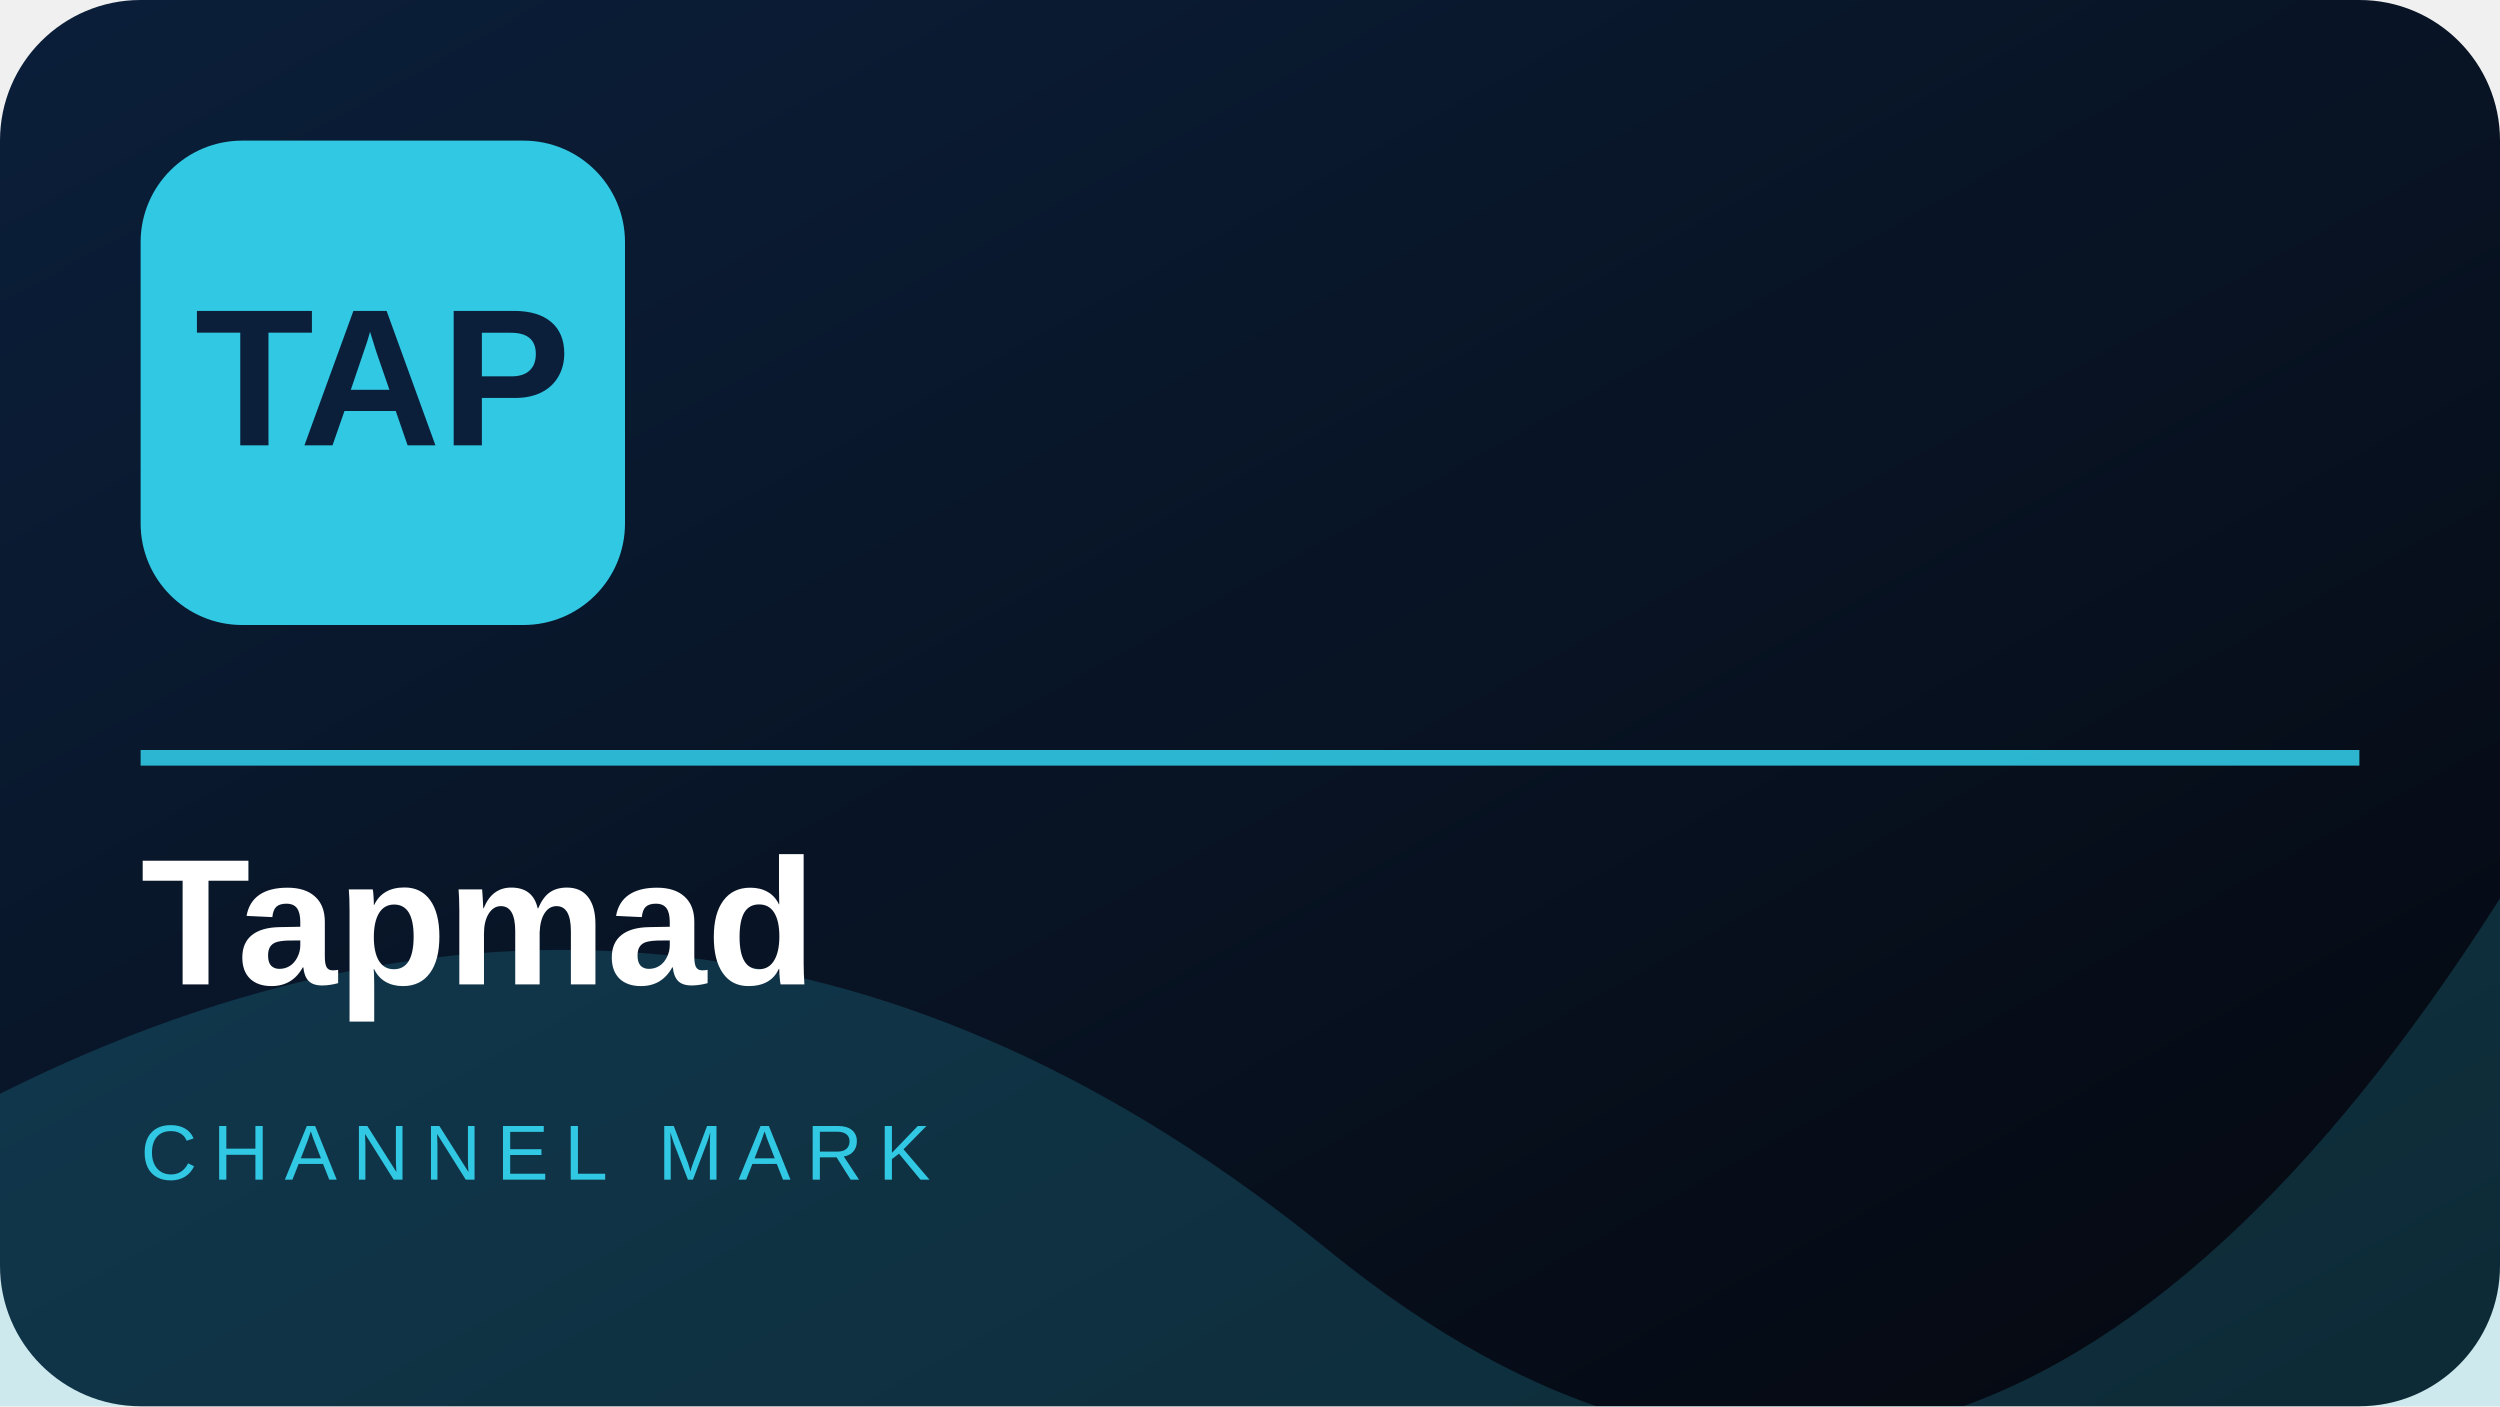
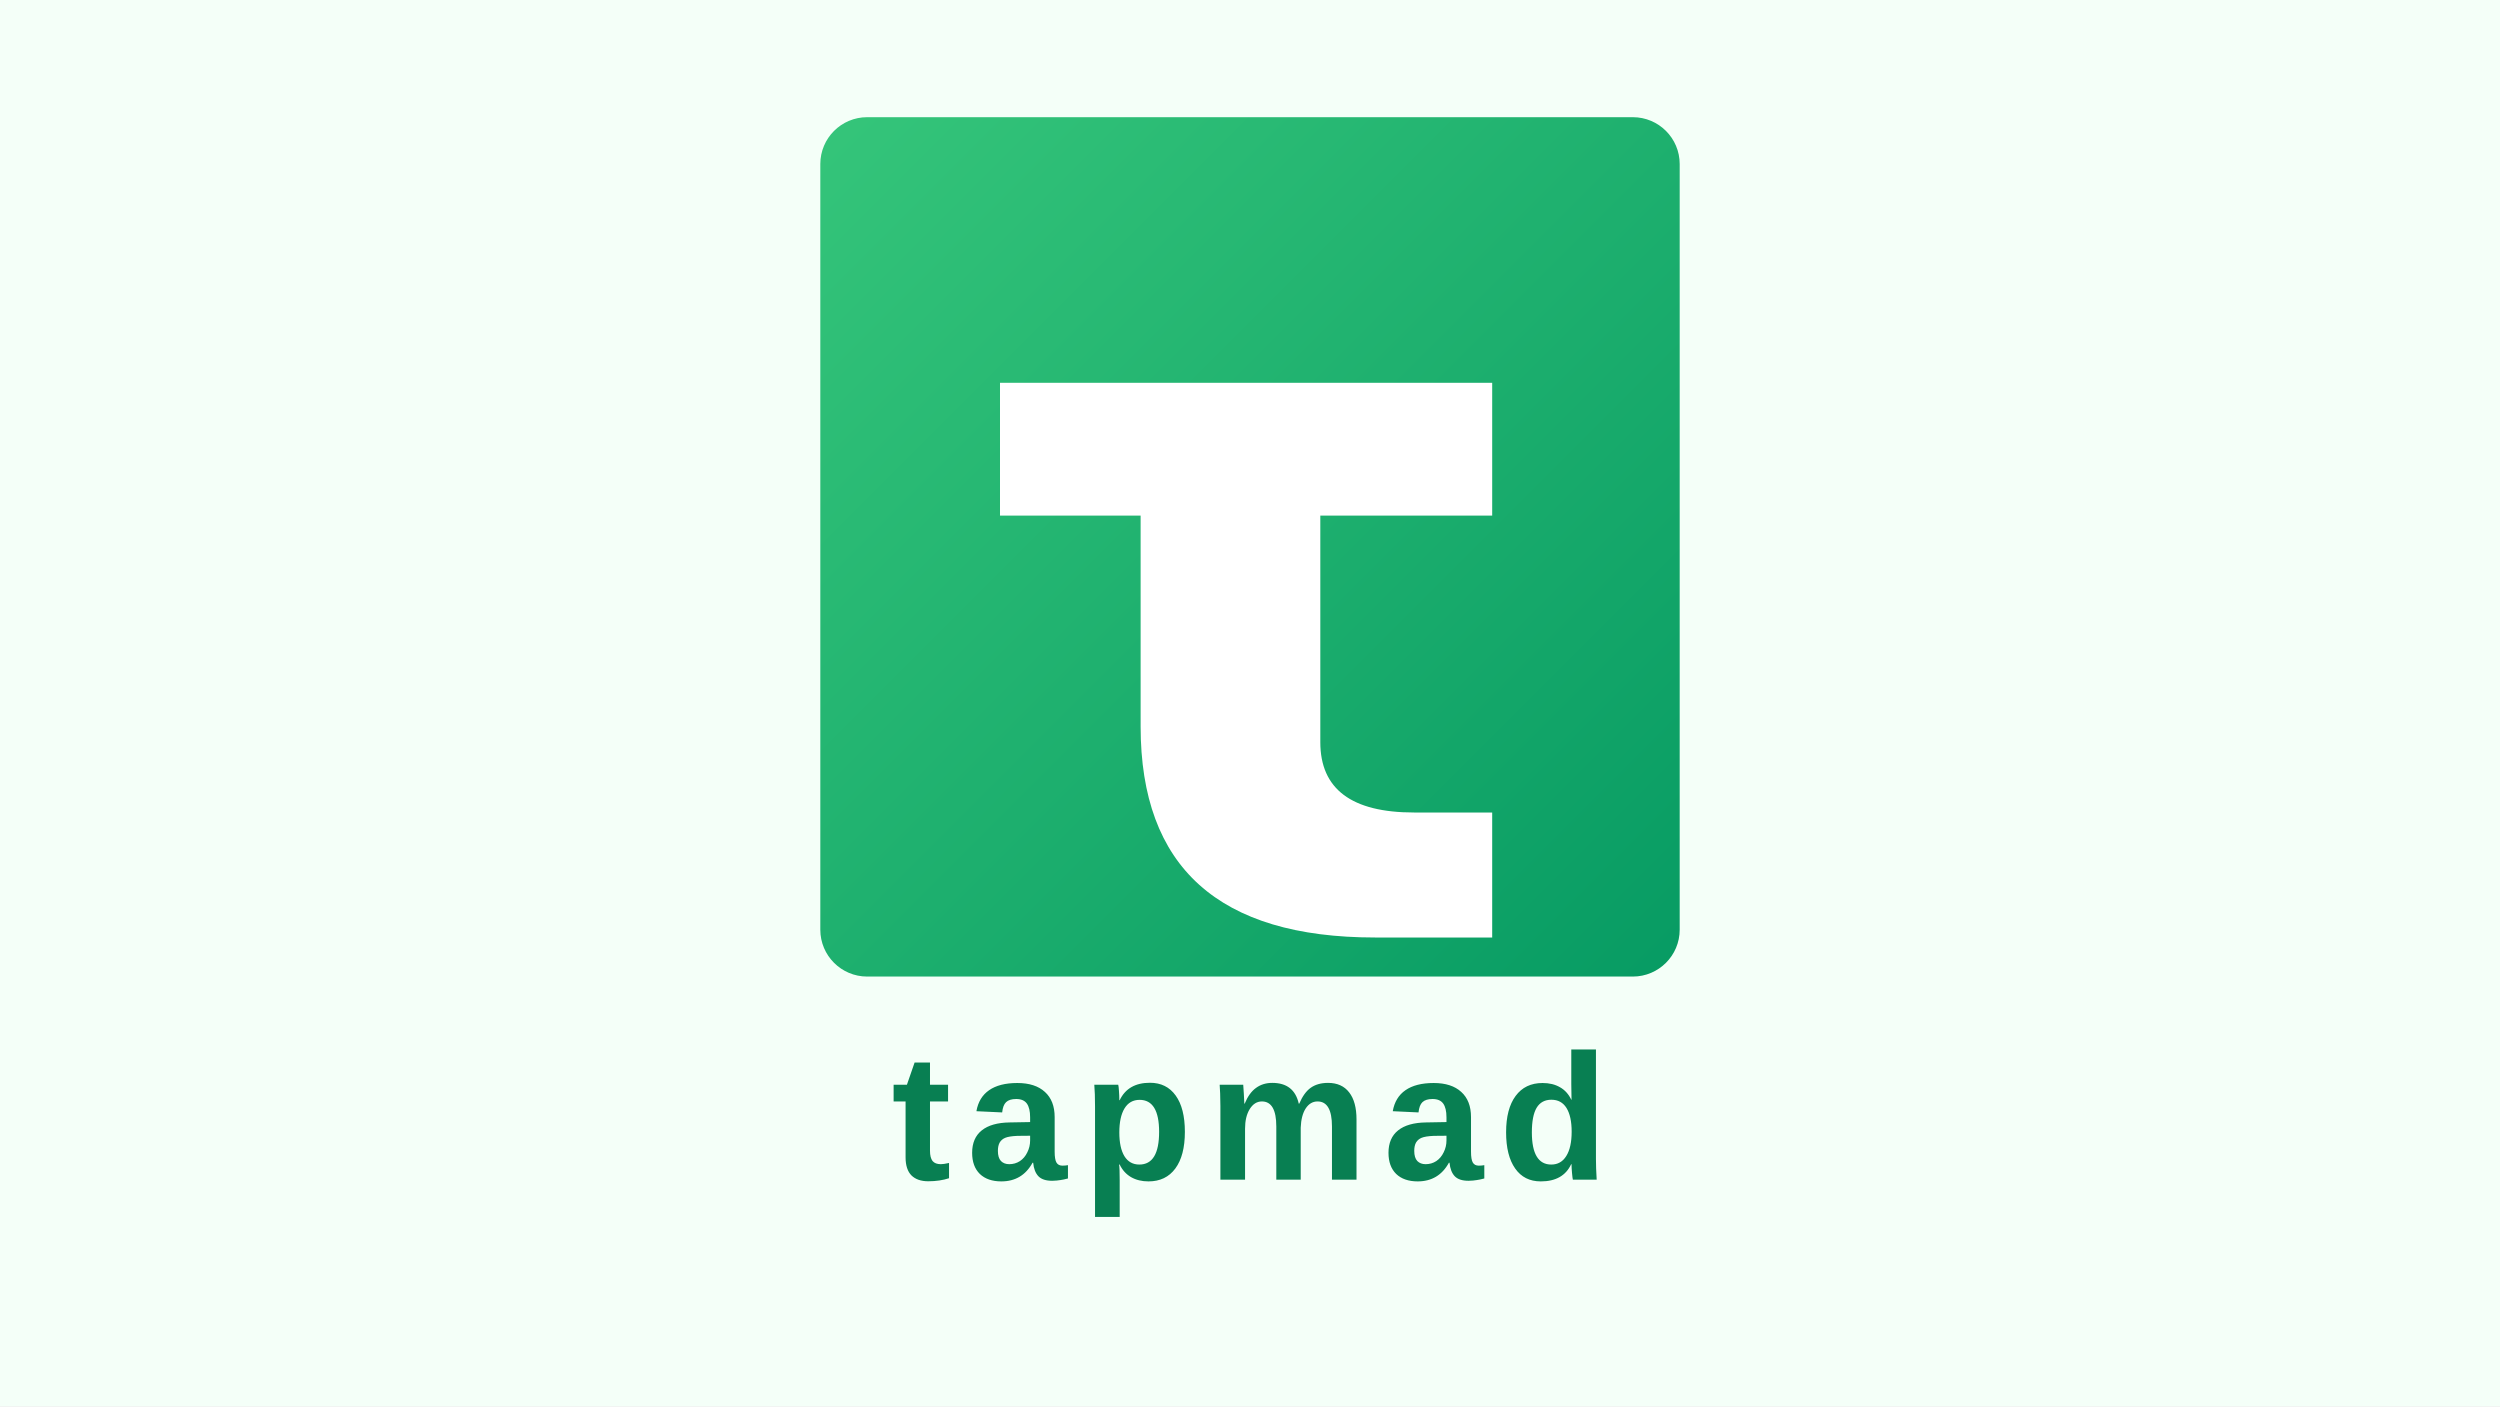
<svg xmlns="http://www.w3.org/2000/svg" width="320" height="180" viewBox="0 0 320 180" role="img" aria-label="Tapmad logo">
  <defs>
-     <linearGradient id="g" x1="0" y1="0" x2="1" y2="1">
-       <stop offset="0" stop-color="#0b1f3a" />
-       <stop offset="1" stop-color="#05080f" />
+     <linearGradient id="tap" x1="0" y1="0" x2="1" y2="1">
+       <stop stop-color="#35c57a" />
+       <stop offset="1" stop-color="#079b63" />
    </linearGradient>
  </defs>
-   <rect width="320" height="180" rx="18" fill="url(#g)" />
-   <path d="M0 140 Q90 95 170 160 T320 115 V180 H0Z" fill="#31c8e3" opacity=".18" />
-   <rect x="18" y="18" width="62" height="62" rx="13" fill="#31c8e3" />
-   <text x="49" y="57" font-family="Arial,Helvetica,sans-serif" font-size="25" font-weight="800" text-anchor="middle" fill="#0b1f3a">TAP</text>
-   <rect x="18" y="96" width="284" height="2" fill="#31c8e3" opacity=".9" />
-   <text x="18" y="126" font-family="Arial,Helvetica,sans-serif" font-size="23" font-weight="700" fill="#ffffff">Tapmad</text>
-   <text x="18" y="151" font-family="Arial,Helvetica,sans-serif" font-size="10" letter-spacing="2" fill="#31c8e3">CHANNEL MARK</text>
+   <rect width="320" height="180" fill="#f4fff8" />
+   <rect x="105" y="15" width="110" height="110" rx="6" fill="url(#tap)" />
+   <path d="M128 49H191V66H169V95Q169 104 181 104H191V120H176Q146 120 146 93V66H128Z" fill="#fff" />
+   <text x="160" y="151" fill="#087f52" font-family="Arial,sans-serif" font-size="23" font-weight="800" text-anchor="middle" letter-spacing="2">tapmad</text>
</svg>
